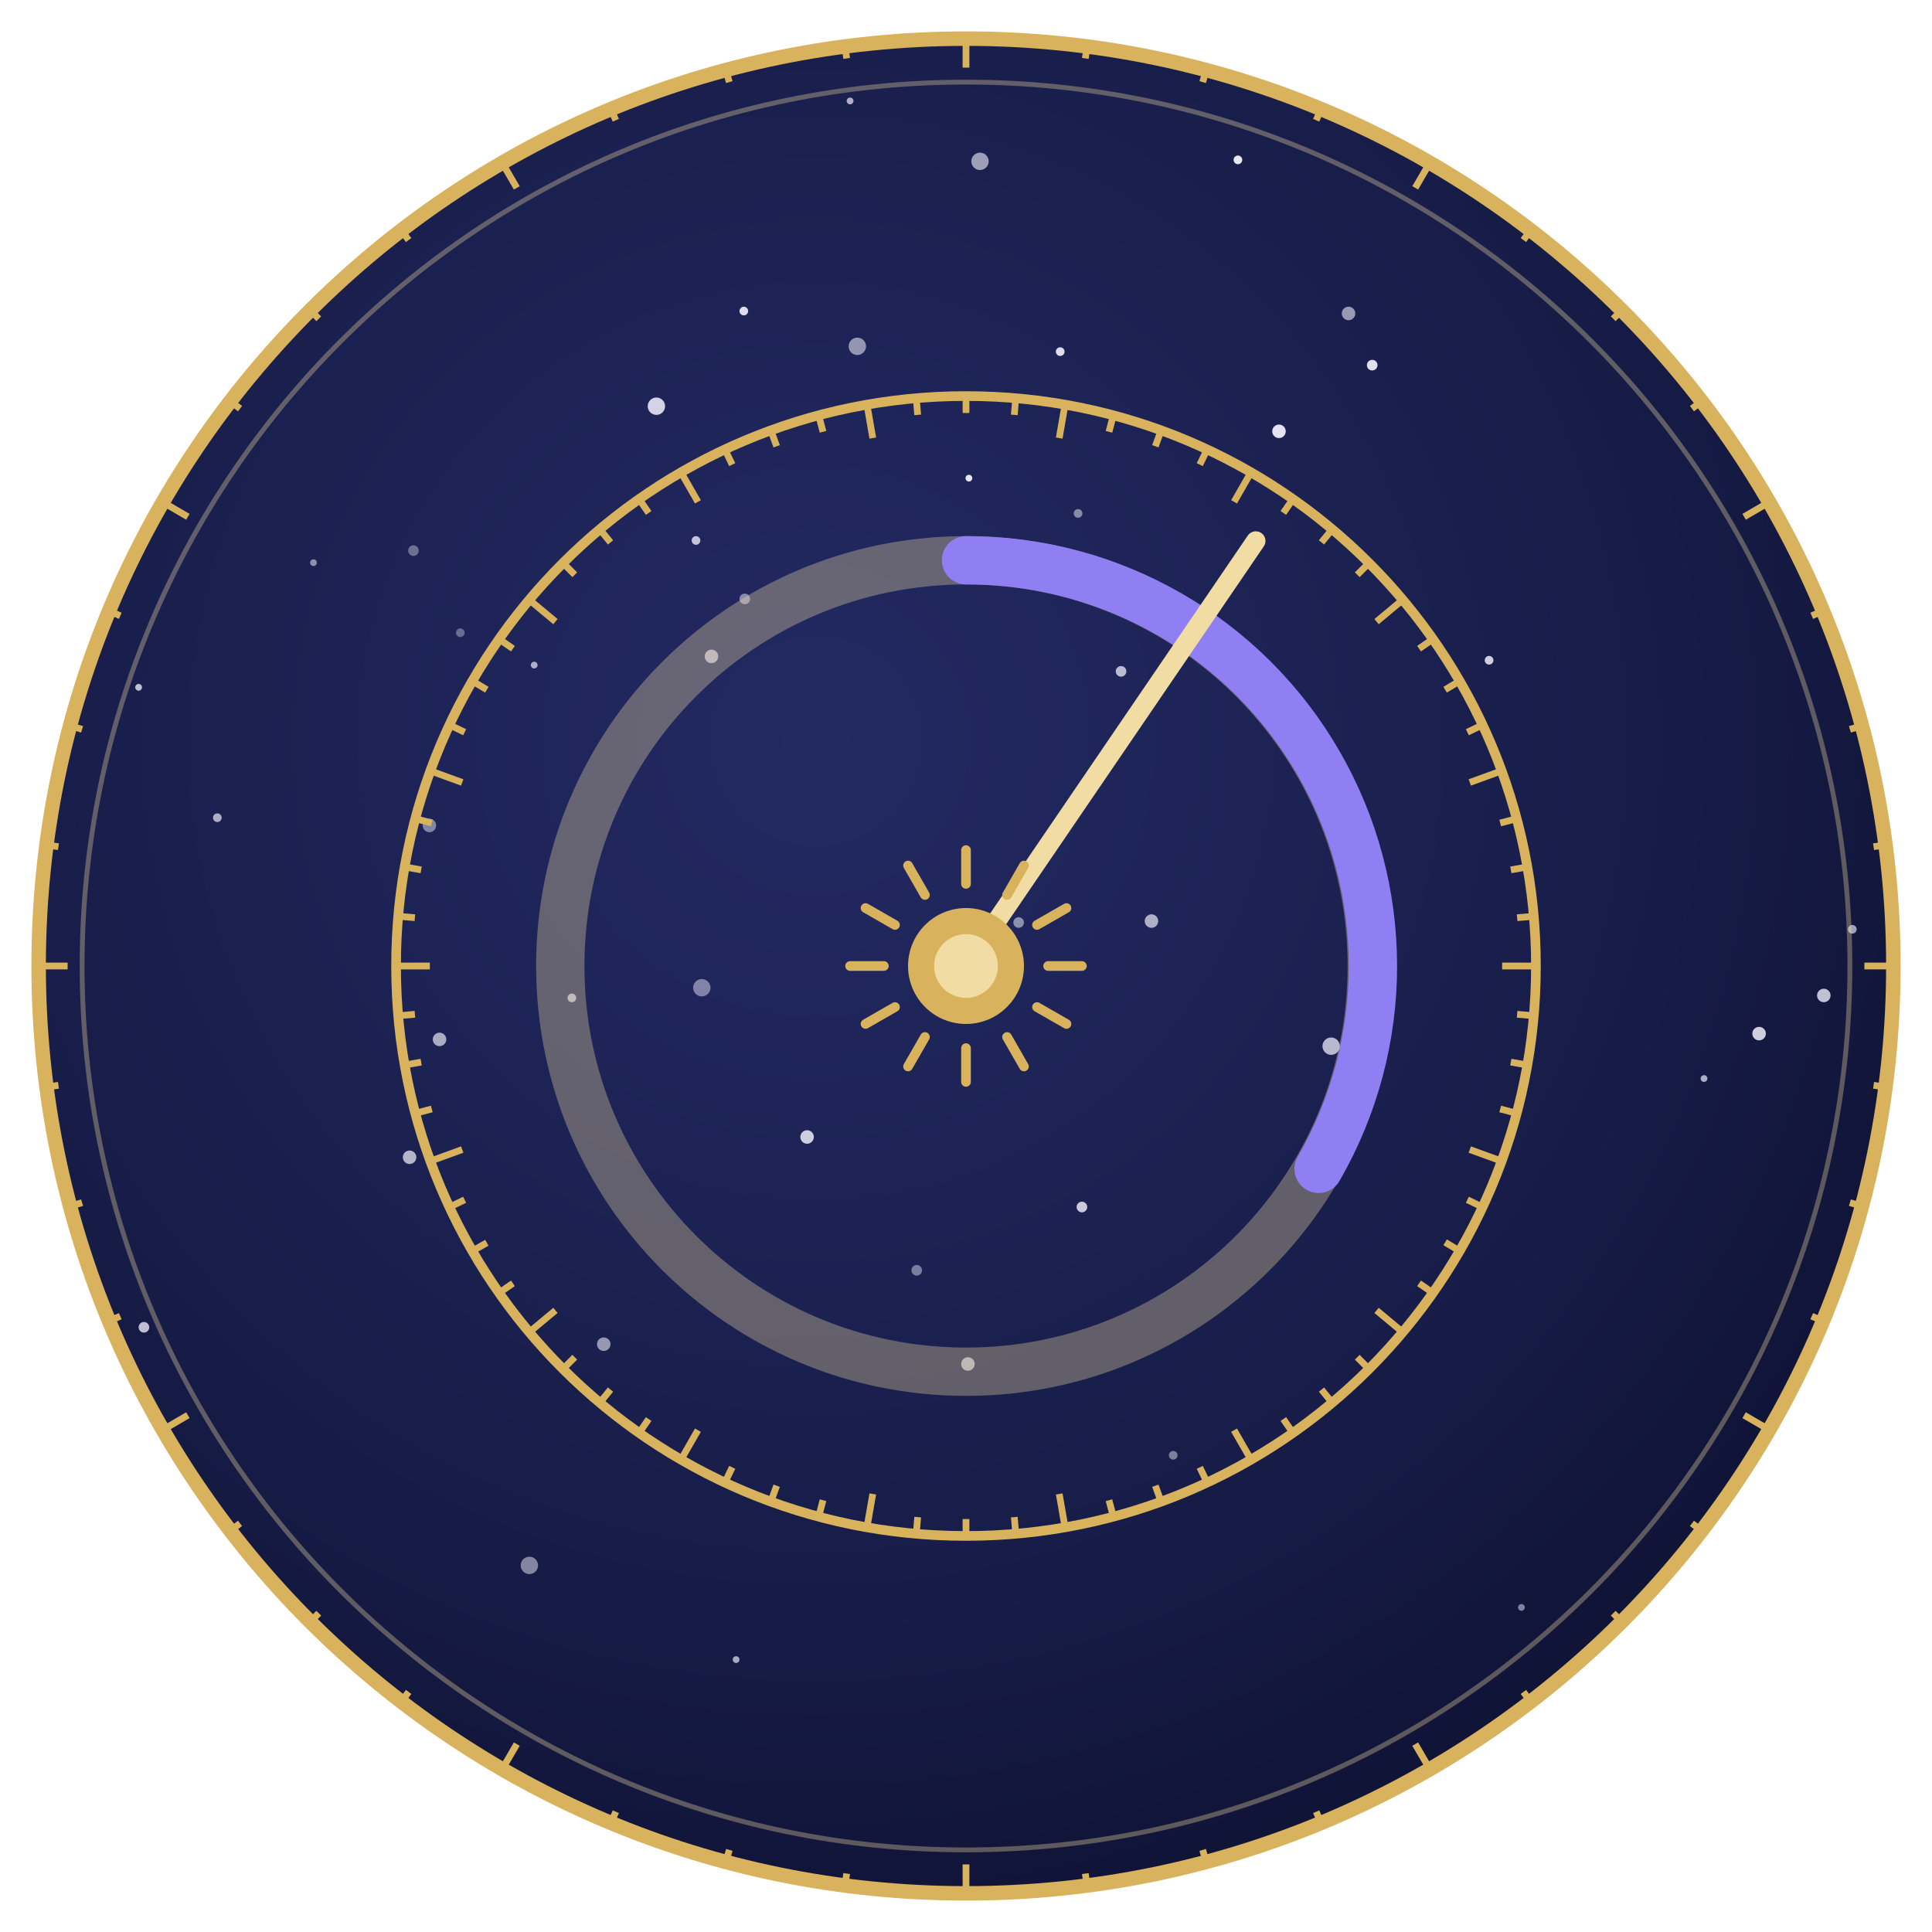
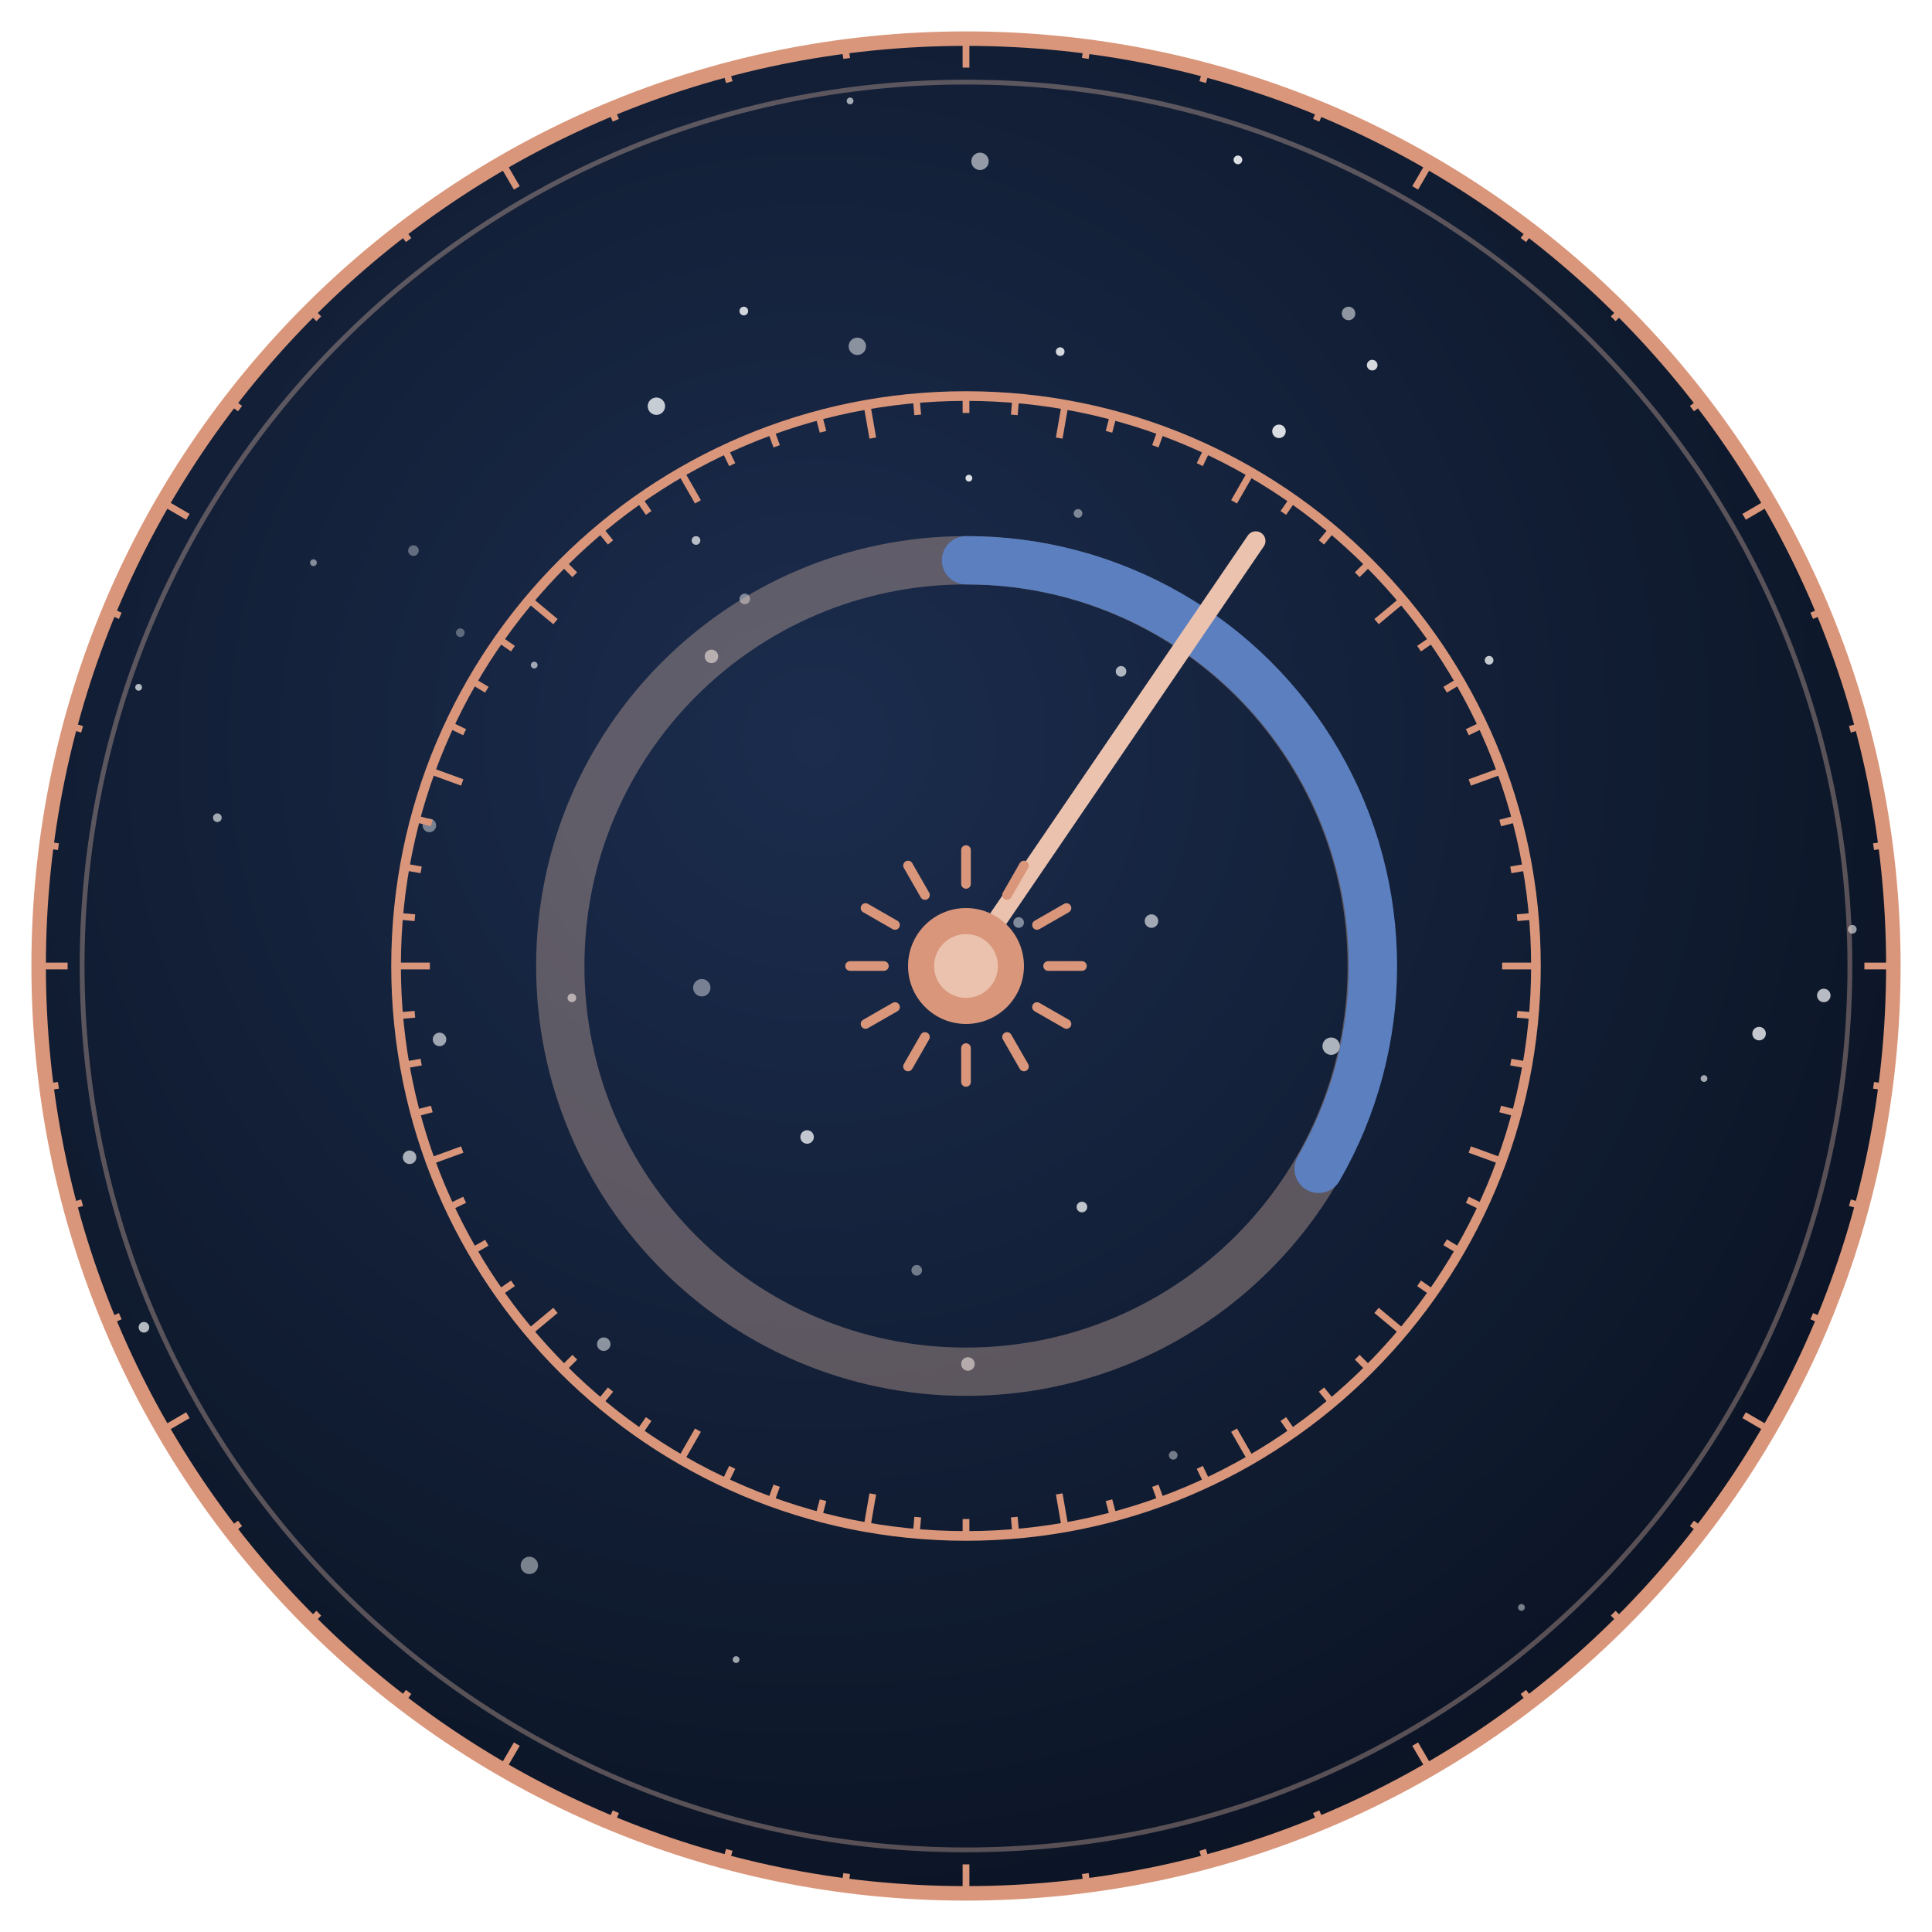
<svg xmlns="http://www.w3.org/2000/svg" viewBox="0 0 400 400" width="400" height="400" role="img" aria-hidden="true">
  <defs>
    <radialGradient id="g" cx="42%" cy="38%" r="70%">
-       <stop offset="0" stop-color="#232a63" />
-       <stop offset=".7" stop-color="#161b45" />
-       <stop offset="1" stop-color="#0d1030" />
+       <stop offset="0" stop-color="#1b2c4d" />
+       <stop offset=".7" stop-color="#0f1a2e" />
+       <stop offset="1" stop-color="#0a1222" />
    </radialGradient>
    <clipPath id="c">
      <circle cx="200.0" cy="200.0" r="192.0" />
    </clipPath>
  </defs>
  <circle cx="200.0" cy="200.0" r="192.0" fill="url(#g)" />
  <g clip-path="url(#c)">
-     <circle cx="189.8" cy="263.0" r="1.1" fill="#f5f3ff" opacity="0.44" />
-     <circle cx="109.6" cy="324.1" r="1.8" fill="#f5f3ff" opacity="0.49" />
-     <circle cx="135.9" cy="84.1" r="1.8" fill="#f5f3ff" opacity="0.84" />
-     <circle cx="29.8" cy="274.8" r="1.1" fill="#f5f3ff" opacity="0.76" />
-     <circle cx="264.8" cy="89.3" r="1.4" fill="#f5f3ff" opacity="0.92" />
-     <circle cx="45.0" cy="169.3" r="0.9" fill="#f5f3ff" opacity="0.67" />
-     <circle cx="352.8" cy="223.3" r="0.7" fill="#f5f3ff" opacity="0.68" />
-     <circle cx="202.9" cy="33.4" r="1.8" fill="#f5f3ff" opacity="0.60" />
-     <circle cx="238.4" cy="190.7" r="1.4" fill="#f5f3ff" opacity="0.67" />
-     <circle cx="256.3" cy="33.1" r="0.9" fill="#f5f3ff" opacity="0.94" />
-     <circle cx="265.4" cy="142.5" r="1.1" fill="#f5f3ff" opacity="0.87" />
-     <circle cx="154.2" cy="124.0" r="1.1" fill="#f5f3ff" opacity="0.49" />
-     <circle cx="145.3" cy="204.5" r="1.8" fill="#f5f3ff" opacity="0.46" />
-     <circle cx="152.4" cy="343.6" r="0.7" fill="#f5f3ff" opacity="0.66" />
-     <circle cx="88.9" cy="170.9" r="1.4" fill="#f5f3ff" opacity="0.47" />
-     <circle cx="242.9" cy="301.3" r="0.9" fill="#f5f3ff" opacity="0.46" />
-     <circle cx="110.6" cy="137.7" r="0.7" fill="#f5f3ff" opacity="0.66" />
-     <circle cx="147.3" cy="135.9" r="1.4" fill="#f5f3ff" opacity="0.64" />
-     <circle cx="383.5" cy="192.4" r="0.9" fill="#f5f3ff" opacity="0.63" />
-     <circle cx="219.5" cy="72.8" r="0.9" fill="#f5f3ff" opacity="0.90" />
-     <circle cx="308.3" cy="136.7" r="0.9" fill="#f5f3ff" opacity="0.83" />
-     <circle cx="200.6" cy="99.0" r="0.7" fill="#f5f3ff" opacity="0.94" />
-     <circle cx="315.0" cy="332.8" r="0.7" fill="#f5f3ff" opacity="0.49" />
-     <circle cx="210.9" cy="191.0" r="1.1" fill="#f5f3ff" opacity="0.51" />
-     <circle cx="64.9" cy="116.5" r="0.7" fill="#f5f3ff" opacity="0.52" />
-     <circle cx="377.6" cy="206.1" r="1.4" fill="#f5f3ff" opacity="0.77" />
-     <circle cx="85.6" cy="114.0" r="1.1" fill="#f5f3ff" opacity="0.37" />
-     <circle cx="223.2" cy="106.3" r="0.9" fill="#f5f3ff" opacity="0.49" />
-     <circle cx="224.0" cy="249.9" r="1.1" fill="#f5f3ff" opacity="0.81" />
-     <circle cx="167.1" cy="235.4" r="1.4" fill="#f5f3ff" opacity="0.82" />
-     <circle cx="232.1" cy="139.0" r="1.1" fill="#f5f3ff" opacity="0.73" />
-     <circle cx="154.0" cy="64.4" r="0.9" fill="#f5f3ff" opacity="0.89" />
-     <circle cx="364.2" cy="214.0" r="1.4" fill="#f5f3ff" opacity="0.83" />
-     <circle cx="284.1" cy="75.6" r="1.1" fill="#f5f3ff" opacity="0.91" />
-     <circle cx="275.6" cy="216.6" r="1.8" fill="#f5f3ff" opacity="0.72" />
-     <circle cx="84.8" cy="239.6" r="1.4" fill="#f5f3ff" opacity="0.70" />
-     <circle cx="28.7" cy="142.3" r="0.7" fill="#f5f3ff" opacity="0.76" />
-     <circle cx="125.0" cy="278.3" r="1.4" fill="#f5f3ff" opacity="0.57" />
-     <circle cx="177.5" cy="71.7" r="1.8" fill="#f5f3ff" opacity="0.55" />
-     <circle cx="95.3" cy="131.0" r="0.9" fill="#f5f3ff" opacity="0.35" />
-     <circle cx="144.1" cy="111.9" r="0.9" fill="#f5f3ff" opacity="0.76" />
-     <circle cx="118.4" cy="206.6" r="0.9" fill="#f5f3ff" opacity="0.65" />
-     <circle cx="279.2" cy="64.9" r="1.4" fill="#f5f3ff" opacity="0.58" />
-     <circle cx="200.4" cy="282.4" r="1.4" fill="#f5f3ff" opacity="0.63" />
-     <circle cx="91.0" cy="215.2" r="1.4" fill="#f5f3ff" opacity="0.66" />
-     <circle cx="176.0" cy="20.9" r="0.7" fill="#f5f3ff" opacity="0.68" />
-     <circle cx="200" cy="200" r="118" fill="none" stroke="#d8b25c" stroke-width="2" />
-     <g stroke="#d8b25c" stroke-width="1.4">
+     <circle cx="189.8" cy="263.0" r="1.1" fill="#e9ecef" opacity="0.44" />
+     <circle cx="109.6" cy="324.1" r="1.8" fill="#e9ecef" opacity="0.49" />
+     <circle cx="135.9" cy="84.1" r="1.8" fill="#e9ecef" opacity="0.84" />
+     <circle cx="29.8" cy="274.8" r="1.1" fill="#e9ecef" opacity="0.76" />
+     <circle cx="264.8" cy="89.3" r="1.4" fill="#e9ecef" opacity="0.92" />
+     <circle cx="45.0" cy="169.3" r="0.9" fill="#e9ecef" opacity="0.67" />
+     <circle cx="352.8" cy="223.3" r="0.7" fill="#e9ecef" opacity="0.68" />
+     <circle cx="202.9" cy="33.4" r="1.8" fill="#e9ecef" opacity="0.60" />
+     <circle cx="238.4" cy="190.7" r="1.4" fill="#e9ecef" opacity="0.67" />
+     <circle cx="256.3" cy="33.1" r="0.9" fill="#e9ecef" opacity="0.94" />
+     <circle cx="265.4" cy="142.5" r="1.1" fill="#e9ecef" opacity="0.87" />
+     <circle cx="154.2" cy="124.0" r="1.1" fill="#e9ecef" opacity="0.49" />
+     <circle cx="145.3" cy="204.5" r="1.8" fill="#e9ecef" opacity="0.46" />
+     <circle cx="152.4" cy="343.6" r="0.7" fill="#e9ecef" opacity="0.66" />
+     <circle cx="88.9" cy="170.9" r="1.4" fill="#e9ecef" opacity="0.47" />
+     <circle cx="242.9" cy="301.3" r="0.9" fill="#e9ecef" opacity="0.46" />
+     <circle cx="110.6" cy="137.7" r="0.7" fill="#e9ecef" opacity="0.66" />
+     <circle cx="147.3" cy="135.9" r="1.4" fill="#e9ecef" opacity="0.64" />
+     <circle cx="383.5" cy="192.4" r="0.9" fill="#e9ecef" opacity="0.63" />
+     <circle cx="219.5" cy="72.8" r="0.9" fill="#e9ecef" opacity="0.90" />
+     <circle cx="308.3" cy="136.7" r="0.9" fill="#e9ecef" opacity="0.83" />
+     <circle cx="200.6" cy="99.0" r="0.7" fill="#e9ecef" opacity="0.94" />
+     <circle cx="315.0" cy="332.8" r="0.7" fill="#e9ecef" opacity="0.49" />
+     <circle cx="210.9" cy="191.0" r="1.1" fill="#e9ecef" opacity="0.51" />
+     <circle cx="64.9" cy="116.5" r="0.7" fill="#e9ecef" opacity="0.52" />
+     <circle cx="377.6" cy="206.1" r="1.4" fill="#e9ecef" opacity="0.77" />
+     <circle cx="85.6" cy="114.0" r="1.1" fill="#e9ecef" opacity="0.37" />
+     <circle cx="223.2" cy="106.3" r="0.9" fill="#e9ecef" opacity="0.49" />
+     <circle cx="224.0" cy="249.9" r="1.1" fill="#e9ecef" opacity="0.81" />
+     <circle cx="167.1" cy="235.4" r="1.4" fill="#e9ecef" opacity="0.82" />
+     <circle cx="232.1" cy="139.0" r="1.1" fill="#e9ecef" opacity="0.73" />
+     <circle cx="154.0" cy="64.4" r="0.9" fill="#e9ecef" opacity="0.89" />
+     <circle cx="364.2" cy="214.0" r="1.4" fill="#e9ecef" opacity="0.83" />
+     <circle cx="284.1" cy="75.6" r="1.1" fill="#e9ecef" opacity="0.91" />
+     <circle cx="275.6" cy="216.6" r="1.8" fill="#e9ecef" opacity="0.72" />
+     <circle cx="84.8" cy="239.6" r="1.4" fill="#e9ecef" opacity="0.70" />
+     <circle cx="28.7" cy="142.3" r="0.7" fill="#e9ecef" opacity="0.76" />
+     <circle cx="125.0" cy="278.3" r="1.4" fill="#e9ecef" opacity="0.57" />
+     <circle cx="177.5" cy="71.7" r="1.8" fill="#e9ecef" opacity="0.55" />
+     <circle cx="95.3" cy="131.0" r="0.9" fill="#e9ecef" opacity="0.35" />
+     <circle cx="144.1" cy="111.9" r="0.9" fill="#e9ecef" opacity="0.76" />
+     <circle cx="118.4" cy="206.6" r="0.9" fill="#e9ecef" opacity="0.65" />
+     <circle cx="279.2" cy="64.9" r="1.4" fill="#e9ecef" opacity="0.58" />
+     <circle cx="200.4" cy="282.4" r="1.4" fill="#e9ecef" opacity="0.63" />
+     <circle cx="91.0" cy="215.2" r="1.4" fill="#e9ecef" opacity="0.66" />
+     <circle cx="176.0" cy="20.9" r="0.7" fill="#e9ecef" opacity="0.68" />
+     <circle cx="200" cy="200" r="118" fill="none" stroke="#d9967a" stroke-width="2" />
+     <g stroke="#d9967a" stroke-width="1.4">
      <line x1="318.0" y1="200.0" x2="311.0" y2="200.0" />
      <line x1="317.6" y1="210.3" x2="314.1" y2="210.0" />
      <line x1="316.2" y1="220.5" x2="312.8" y2="219.9" />
      <line x1="314.0" y1="230.5" x2="310.6" y2="229.6" />
      <line x1="310.9" y1="240.4" x2="304.3" y2="238.0" />
      <line x1="306.9" y1="249.9" x2="303.8" y2="248.4" />
      <line x1="302.2" y1="259.0" x2="299.2" y2="257.2" />
      <line x1="296.7" y1="267.7" x2="293.8" y2="265.7" />
      <line x1="290.4" y1="275.8" x2="285.0" y2="271.3" />
      <line x1="283.4" y1="283.4" x2="281.0" y2="281.0" />
      <line x1="275.8" y1="290.4" x2="273.6" y2="287.7" />
      <line x1="267.7" y1="296.7" x2="265.7" y2="293.8" />
      <line x1="259.0" y1="302.2" x2="255.5" y2="296.1" />
      <line x1="249.9" y1="306.9" x2="248.4" y2="303.8" />
      <line x1="240.4" y1="310.9" x2="239.2" y2="307.6" />
      <line x1="230.5" y1="314.0" x2="229.6" y2="310.6" />
      <line x1="220.5" y1="316.2" x2="219.3" y2="309.3" />
      <line x1="210.3" y1="317.6" x2="210.0" y2="314.1" />
      <line x1="200.0" y1="318.0" x2="200.0" y2="314.5" />
      <line x1="189.7" y1="317.6" x2="190.0" y2="314.1" />
      <line x1="179.5" y1="316.2" x2="180.7" y2="309.3" />
      <line x1="169.5" y1="314.0" x2="170.4" y2="310.6" />
      <line x1="159.6" y1="310.9" x2="160.8" y2="307.6" />
      <line x1="150.1" y1="306.9" x2="151.6" y2="303.8" />
      <line x1="141.0" y1="302.2" x2="144.5" y2="296.1" />
      <line x1="132.3" y1="296.7" x2="134.3" y2="293.8" />
      <line x1="124.2" y1="290.4" x2="126.4" y2="287.7" />
      <line x1="116.6" y1="283.4" x2="119.0" y2="281.0" />
      <line x1="109.6" y1="275.8" x2="115.0" y2="271.3" />
      <line x1="103.3" y1="267.7" x2="106.2" y2="265.7" />
      <line x1="97.8" y1="259.0" x2="100.8" y2="257.3" />
      <line x1="93.1" y1="249.9" x2="96.2" y2="248.4" />
      <line x1="89.1" y1="240.4" x2="95.7" y2="238.0" />
      <line x1="86.0" y1="230.5" x2="89.4" y2="229.6" />
      <line x1="83.8" y1="220.5" x2="87.2" y2="219.9" />
      <line x1="82.4" y1="210.3" x2="85.9" y2="210.0" />
      <line x1="82.0" y1="200.0" x2="89.0" y2="200.0" />
      <line x1="82.4" y1="189.7" x2="85.9" y2="190.0" />
      <line x1="83.8" y1="179.5" x2="87.2" y2="180.1" />
      <line x1="86.0" y1="169.5" x2="89.4" y2="170.4" />
      <line x1="89.1" y1="159.6" x2="95.7" y2="162.0" />
      <line x1="93.1" y1="150.1" x2="96.2" y2="151.6" />
      <line x1="97.8" y1="141.0" x2="100.8" y2="142.8" />
      <line x1="103.3" y1="132.3" x2="106.2" y2="134.3" />
      <line x1="109.6" y1="124.2" x2="115.0" y2="128.7" />
      <line x1="116.6" y1="116.6" x2="119.0" y2="119.0" />
      <line x1="124.2" y1="109.6" x2="126.4" y2="112.3" />
      <line x1="132.3" y1="103.3" x2="134.3" y2="106.2" />
      <line x1="141.0" y1="97.8" x2="144.5" y2="103.9" />
      <line x1="150.1" y1="93.1" x2="151.6" y2="96.2" />
      <line x1="159.6" y1="89.1" x2="160.8" y2="92.4" />
      <line x1="169.5" y1="86.0" x2="170.4" y2="89.4" />
      <line x1="179.5" y1="83.8" x2="180.7" y2="90.7" />
      <line x1="189.7" y1="82.4" x2="190.0" y2="85.9" />
      <line x1="200.0" y1="82.0" x2="200.0" y2="85.5" />
      <line x1="210.3" y1="82.4" x2="210.0" y2="85.9" />
      <line x1="220.5" y1="83.8" x2="219.3" y2="90.7" />
      <line x1="230.5" y1="86.0" x2="229.6" y2="89.4" />
      <line x1="240.4" y1="89.1" x2="239.2" y2="92.4" />
      <line x1="249.9" y1="93.1" x2="248.4" y2="96.2" />
      <line x1="259.0" y1="97.8" x2="255.5" y2="103.9" />
      <line x1="267.7" y1="103.3" x2="265.7" y2="106.2" />
      <line x1="275.8" y1="109.6" x2="273.6" y2="112.3" />
      <line x1="283.4" y1="116.6" x2="281.0" y2="119.0" />
      <line x1="290.4" y1="124.2" x2="285.0" y2="128.7" />
      <line x1="296.7" y1="132.3" x2="293.8" y2="134.3" />
      <line x1="302.2" y1="141.0" x2="299.2" y2="142.8" />
      <line x1="306.9" y1="150.1" x2="303.8" y2="151.6" />
      <line x1="310.9" y1="159.6" x2="304.3" y2="162.0" />
      <line x1="314.0" y1="169.5" x2="310.6" y2="170.4" />
      <line x1="316.2" y1="179.5" x2="312.8" y2="180.1" />
      <line x1="317.6" y1="189.7" x2="314.1" y2="190.0" />
    </g>
-     <circle cx="200" cy="200" r="84" fill="none" stroke="rgba(241,220,164,.34)" stroke-width="10" />
-     <path d="M200 116 A84 84 0 0 1 273 242" fill="none" stroke="#8f7ff2" stroke-width="10" stroke-linecap="round" />
-     <line x1="200" y1="200" x2="260" y2="112" stroke="#f1dca4" stroke-width="4" stroke-linecap="round" />
-     <circle cx="200" cy="200" r="12" fill="#d8b25c" />
-     <circle cx="200" cy="200" r="6.6" fill="#f1dca4" />
-     <g stroke="#d8b25c" stroke-width="2" stroke-linecap="round">
+     <circle cx="200" cy="200" r="84" fill="none" stroke="rgba(235,194,174,.34)" stroke-width="10" />
+     <path d="M200 116 A84 84 0 0 1 273 242" fill="none" stroke="#5b7fbf" stroke-width="10" stroke-linecap="round" />
+     <line x1="200" y1="200" x2="260" y2="112" stroke="#ebc2ae" stroke-width="4" stroke-linecap="round" />
+     <circle cx="200" cy="200" r="12" fill="#d9967a" />
+     <circle cx="200" cy="200" r="6.6" fill="#ebc2ae" />
+     <g stroke="#d9967a" stroke-width="2" stroke-linecap="round">
      <line x1="217.0" y1="200.0" x2="224.0" y2="200.0" />
      <line x1="214.7" y1="208.5" x2="220.8" y2="212.0" />
      <line x1="208.5" y1="214.7" x2="212.0" y2="220.8" />
      <line x1="200.0" y1="217.0" x2="200.0" y2="224.0" />
      <line x1="191.5" y1="214.7" x2="188.0" y2="220.8" />
      <line x1="185.3" y1="208.5" x2="179.2" y2="212.0" />
      <line x1="183.0" y1="200.0" x2="176.0" y2="200.0" />
      <line x1="185.3" y1="191.5" x2="179.2" y2="188.0" />
      <line x1="191.5" y1="185.3" x2="188.0" y2="179.2" />
      <line x1="200.0" y1="183.0" x2="200.0" y2="176.0" />
      <line x1="208.5" y1="185.3" x2="212.0" y2="179.2" />
      <line x1="214.7" y1="191.5" x2="220.8" y2="188.0" />
    </g>
  </g>
-   <circle cx="200.0" cy="200.0" r="192.0" fill="none" stroke="#d8b25c" stroke-width="3" />
-   <circle cx="200.0" cy="200.0" r="183.0" fill="none" stroke="rgba(241,220,164,.34)" stroke-width="1" />
-   <g stroke="#d8b25c" stroke-width="1.4">
+   <circle cx="200.0" cy="200.0" r="192.0" fill="none" stroke="#d9967a" stroke-width="3" />
+   <circle cx="200.0" cy="200.0" r="183.0" fill="none" stroke="rgba(235,194,174,.34)" stroke-width="1" />
+   <g stroke="#d9967a" stroke-width="1.4">
    <line x1="393.0" y1="200.0" x2="386.0" y2="200.0" />
    <line x1="391.3" y1="225.2" x2="387.9" y2="224.7" />
    <line x1="386.4" y1="250.0" x2="383.0" y2="249.0" />
    <line x1="378.3" y1="273.9" x2="375.1" y2="272.5" />
    <line x1="367.1" y1="296.5" x2="361.1" y2="293.0" />
    <line x1="353.1" y1="317.5" x2="350.3" y2="315.4" />
    <line x1="336.5" y1="336.5" x2="334.0" y2="334.0" />
    <line x1="317.5" y1="353.1" x2="315.4" y2="350.3" />
    <line x1="296.5" y1="367.1" x2="293.0" y2="361.1" />
    <line x1="273.9" y1="378.3" x2="272.5" y2="375.1" />
    <line x1="250.0" y1="386.4" x2="249.0" y2="383.0" />
    <line x1="225.2" y1="391.3" x2="224.7" y2="387.9" />
    <line x1="200.0" y1="393.0" x2="200.0" y2="386.0" />
    <line x1="174.8" y1="391.3" x2="175.3" y2="387.9" />
    <line x1="150.0" y1="386.4" x2="151.0" y2="383.0" />
    <line x1="126.1" y1="378.3" x2="127.5" y2="375.1" />
    <line x1="103.5" y1="367.1" x2="107.0" y2="361.1" />
    <line x1="82.5" y1="353.1" x2="84.6" y2="350.3" />
    <line x1="63.5" y1="336.5" x2="66.0" y2="334.0" />
    <line x1="46.9" y1="317.5" x2="49.7" y2="315.4" />
    <line x1="32.9" y1="296.5" x2="38.9" y2="293.0" />
    <line x1="21.7" y1="273.9" x2="24.9" y2="272.5" />
    <line x1="13.6" y1="250.0" x2="17.0" y2="249.0" />
    <line x1="8.7" y1="225.2" x2="12.1" y2="224.7" />
    <line x1="7.0" y1="200.0" x2="14.0" y2="200.0" />
    <line x1="8.7" y1="174.8" x2="12.1" y2="175.3" />
    <line x1="13.6" y1="150.0" x2="17.0" y2="151.0" />
    <line x1="21.7" y1="126.1" x2="24.9" y2="127.5" />
    <line x1="32.9" y1="103.5" x2="38.9" y2="107.0" />
    <line x1="46.9" y1="82.5" x2="49.7" y2="84.6" />
    <line x1="63.5" y1="63.5" x2="66.0" y2="66.0" />
    <line x1="82.5" y1="46.9" x2="84.6" y2="49.7" />
    <line x1="103.5" y1="32.9" x2="107.0" y2="38.9" />
    <line x1="126.1" y1="21.7" x2="127.5" y2="24.9" />
    <line x1="150.0" y1="13.6" x2="151.0" y2="17.0" />
    <line x1="174.8" y1="8.7" x2="175.3" y2="12.1" />
    <line x1="200.0" y1="7.0" x2="200.0" y2="14.0" />
    <line x1="225.2" y1="8.7" x2="224.7" y2="12.1" />
    <line x1="250.0" y1="13.6" x2="249.0" y2="17.0" />
    <line x1="273.9" y1="21.7" x2="272.5" y2="24.9" />
    <line x1="296.5" y1="32.9" x2="293.0" y2="38.9" />
    <line x1="317.5" y1="46.9" x2="315.4" y2="49.7" />
    <line x1="336.5" y1="63.5" x2="334.0" y2="66.0" />
    <line x1="353.1" y1="82.5" x2="350.3" y2="84.6" />
    <line x1="367.1" y1="103.5" x2="361.1" y2="107.0" />
    <line x1="378.3" y1="126.1" x2="375.1" y2="127.5" />
    <line x1="386.4" y1="150.0" x2="383.0" y2="151.0" />
    <line x1="391.3" y1="174.8" x2="387.9" y2="175.3" />
  </g>
</svg>
